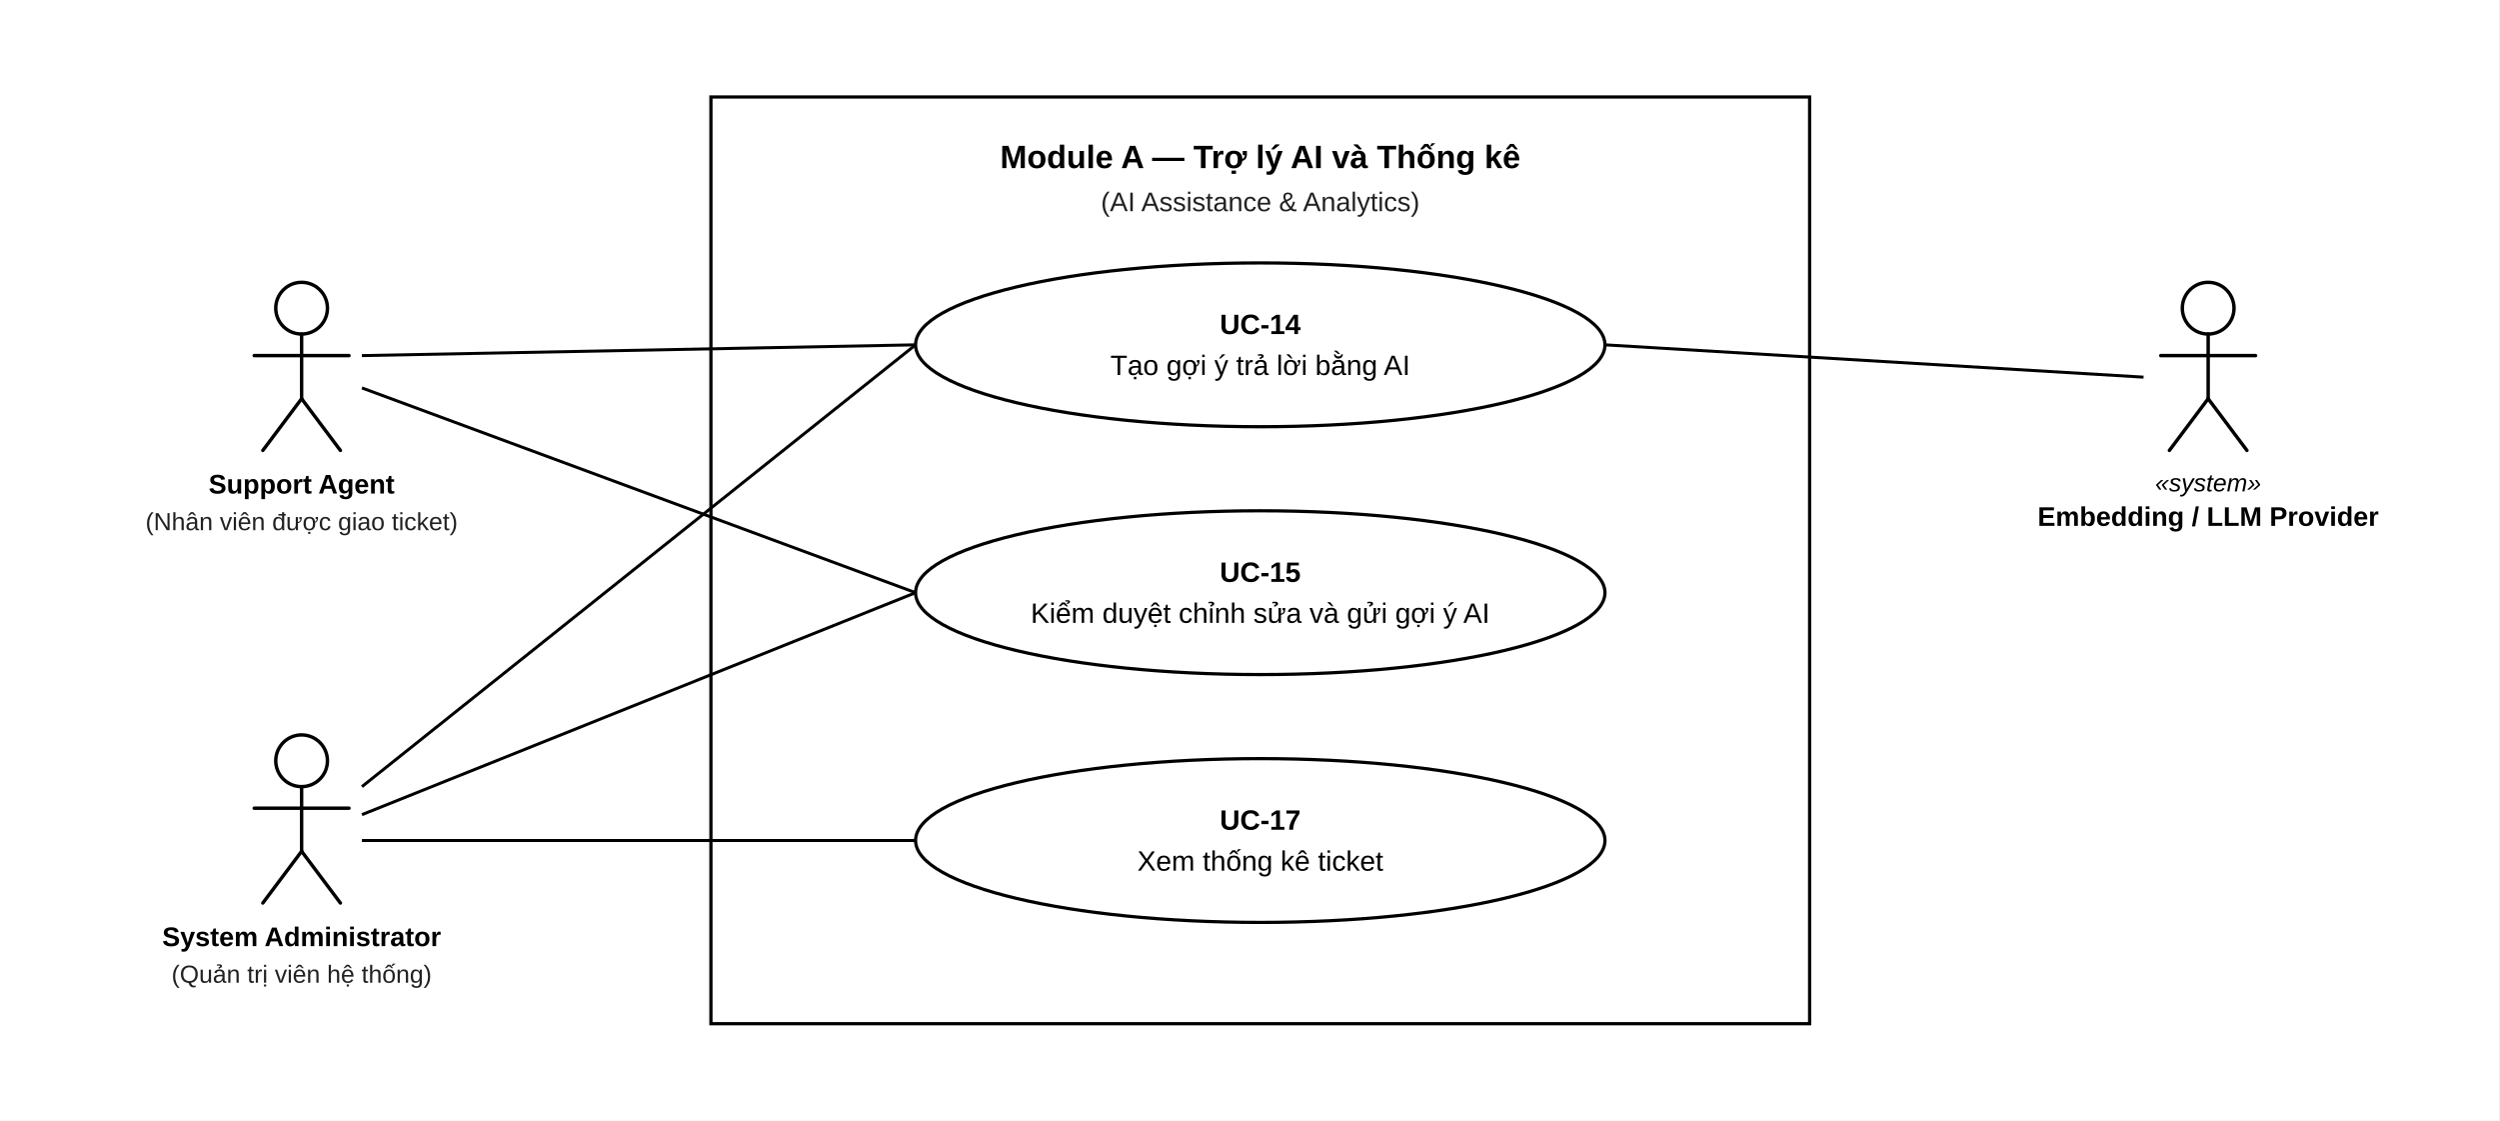
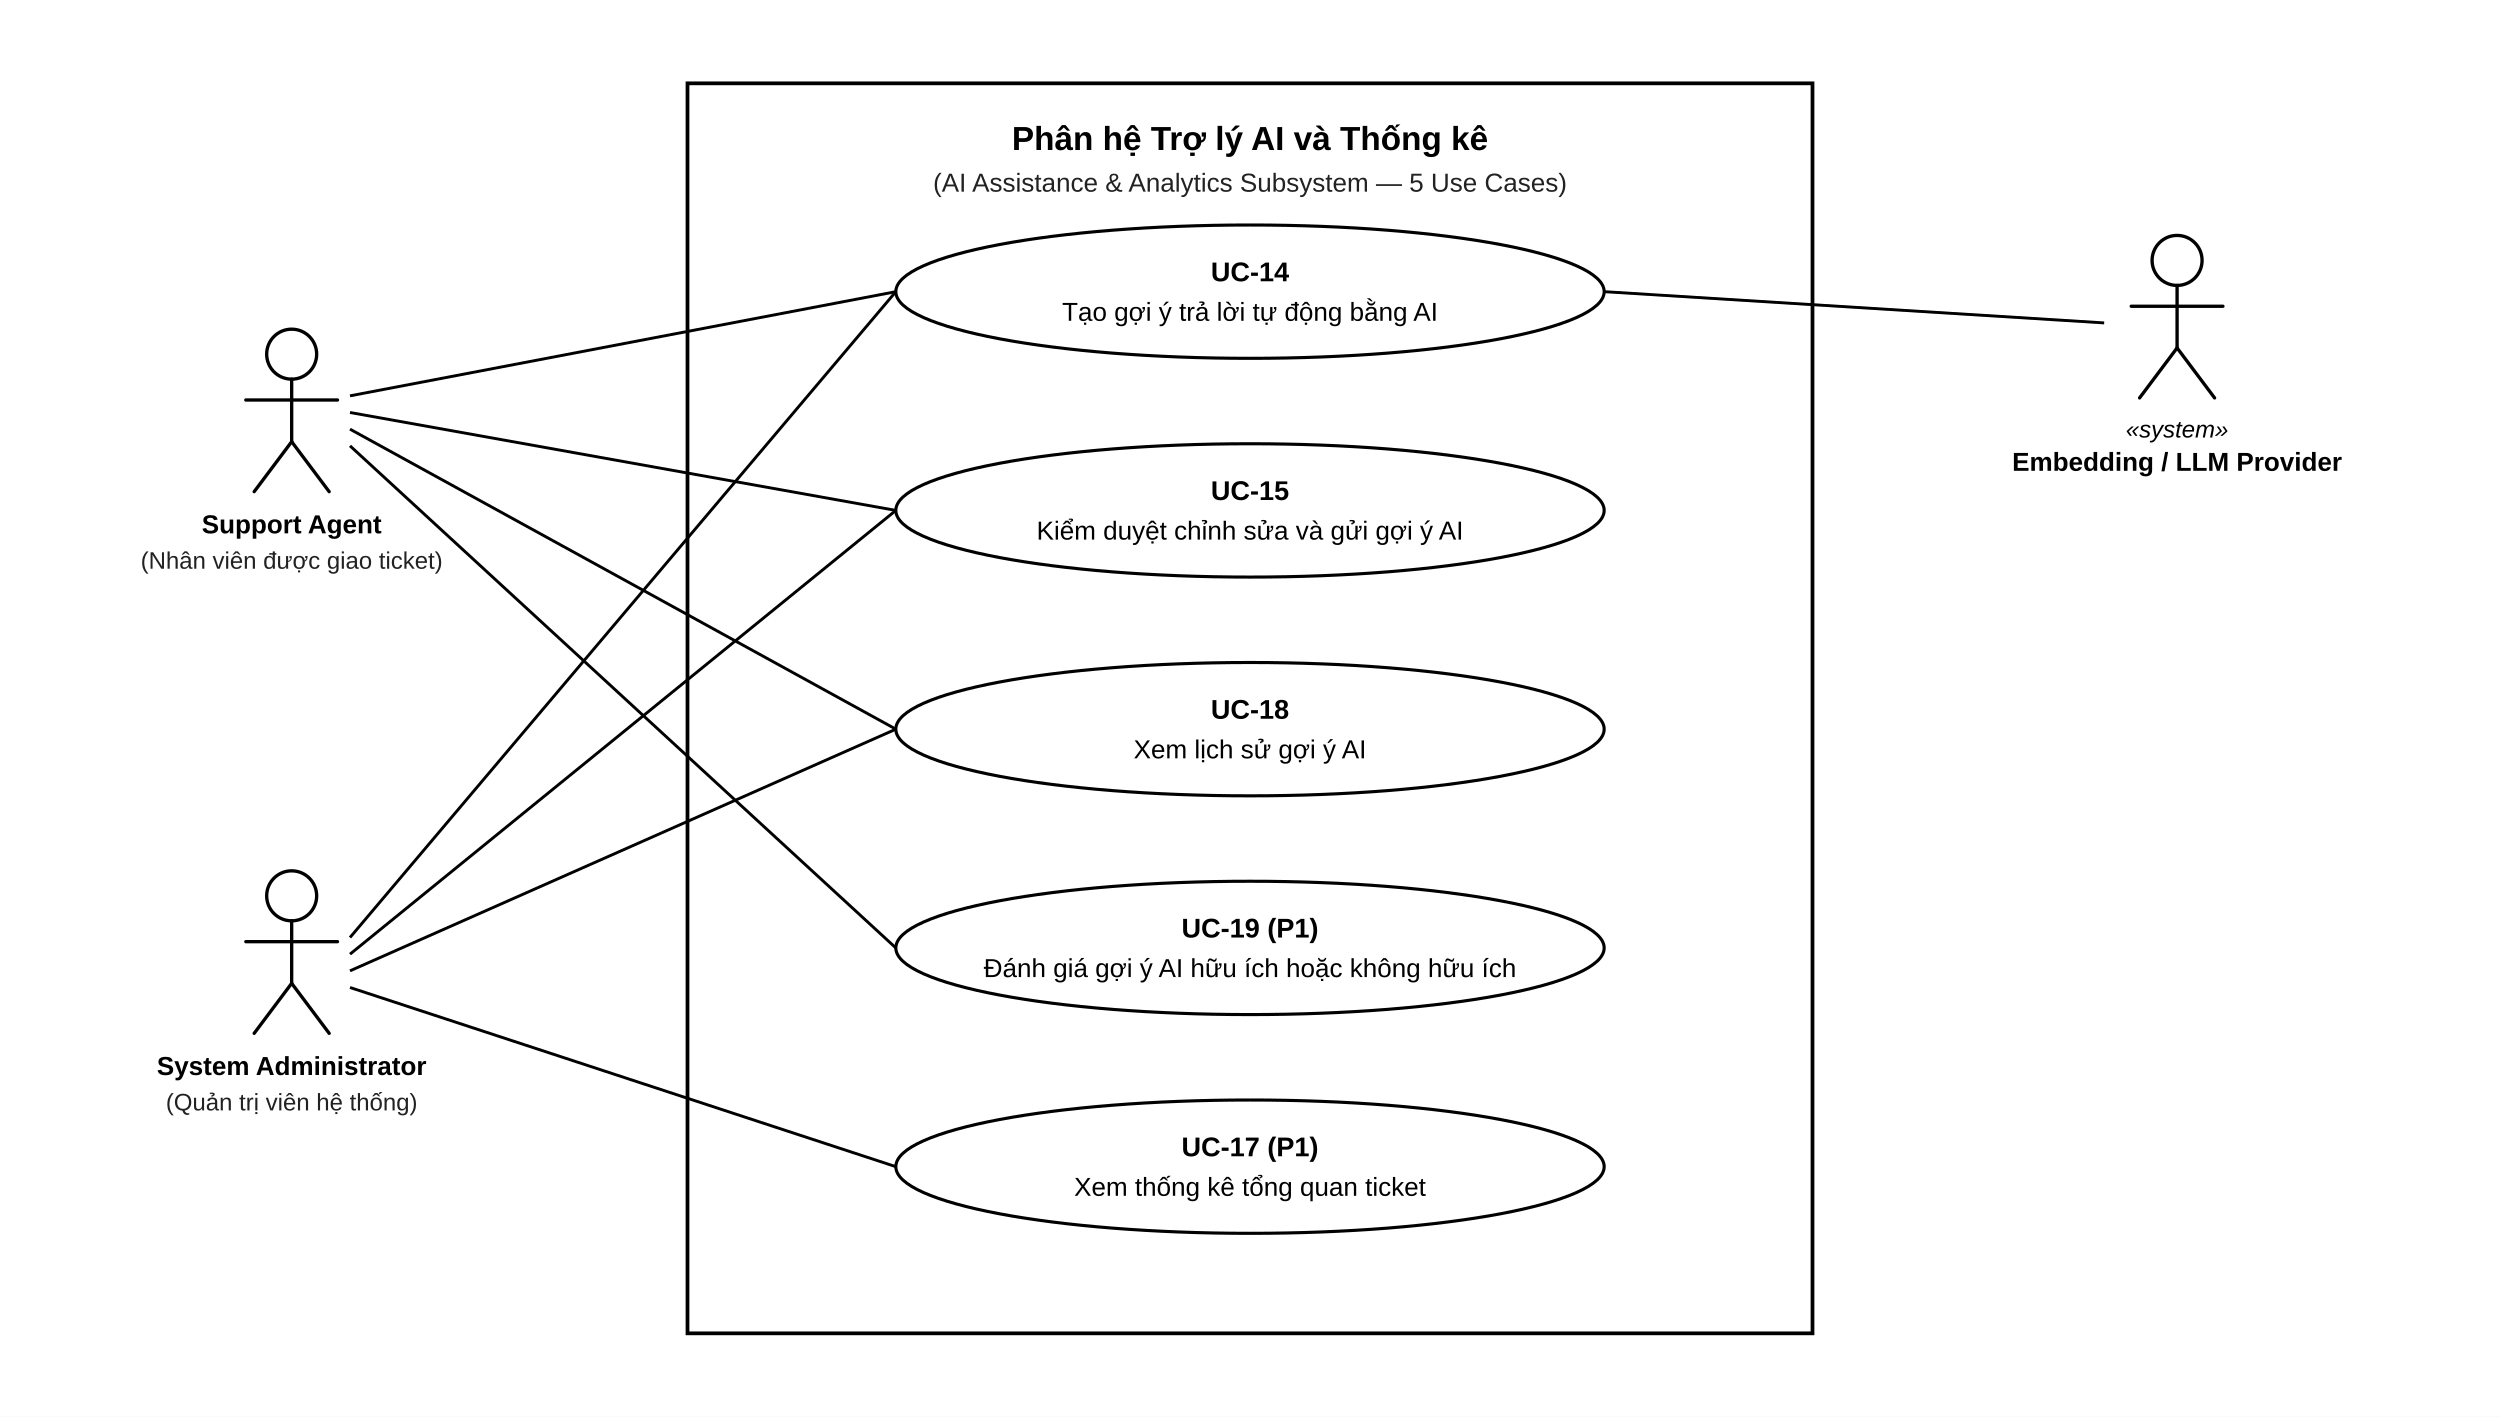
- <svg xmlns="http://www.w3.org/2000/svg" viewBox="0 0 1160 520" width="1160" height="520" font-family="Arial, 'Segoe UI', Roboto, sans-serif">
-   <rect width="1160" height="520" fill="#FFFFFF" />
-   <rect x="330" y="45" width="510" height="430" fill="#FFFFFF" stroke="#000000" stroke-width="1.5" />
-   <text x="585" y="78" text-anchor="middle" font-size="15" font-weight="700" fill="#000000">
-     Module A — Trợ lý AI và Thống kê
+ <svg xmlns="http://www.w3.org/2000/svg" viewBox="0 0 1200 680" width="1200" height="680" font-family="Arial, 'Segoe UI', Roboto, sans-serif">
+   <rect width="1200" height="680" fill="#FFFFFF" />
+   <rect x="330" y="40" width="540" height="600" fill="#FFFFFF" stroke="#000000" stroke-width="1.8" />
+   <text x="600" y="72" text-anchor="middle" font-size="16" font-weight="700" fill="#000000">
+     Phân hệ Trợ lý AI và Thống kê
  </text>
-   <text x="585" y="98" text-anchor="middle" font-size="12.5" font-weight="400" fill="#222222">
-     (AI Assistance &amp; Analytics)
+   <text x="600" y="92" text-anchor="middle" font-size="12.5" font-weight="400" fill="#222222">
+     (AI Assistance &amp; Analytics Subsystem — 5 Use Cases)
  </text>
-   <line x1="168" y1="165" x2="425" y2="160" stroke="#000000" stroke-width="1.4" />
-   <line x1="168" y1="180" x2="425" y2="275" stroke="#000000" stroke-width="1.4" />
-   <line x1="168" y1="365" x2="425" y2="160" stroke="#000000" stroke-width="1.4" />
-   <line x1="168" y1="378" x2="425" y2="275" stroke="#000000" stroke-width="1.4" />
-   <line x1="168" y1="390" x2="425" y2="390" stroke="#000000" stroke-width="1.4" />
-   <line x1="745" y1="160" x2="995" y2="175" stroke="#000000" stroke-width="1.4" />
-   <ellipse cx="585" cy="160" rx="160" ry="38" fill="#FFFFFF" stroke="#000000" stroke-width="1.5" />
-   <text x="585" y="155" text-anchor="middle" font-size="13" font-weight="700" fill="#000000">UC-14</text>
-   <text x="585" y="174" text-anchor="middle" font-size="13" font-weight="400" fill="#000000">Tạo gợi ý trả lời bằng AI</text>
-   <ellipse cx="585" cy="275" rx="160" ry="38" fill="#FFFFFF" stroke="#000000" stroke-width="1.5" />
-   <text x="585" y="270" text-anchor="middle" font-size="13" font-weight="700" fill="#000000">UC-15</text>
-   <text x="585" y="289" text-anchor="middle" font-size="13" font-weight="400" fill="#000000">Kiểm duyệt chỉnh sửa và gửi gợi ý AI</text>
-   <ellipse cx="585" cy="390" rx="160" ry="38" fill="#FFFFFF" stroke="#000000" stroke-width="1.5" />
-   <text x="585" y="385" text-anchor="middle" font-size="13" font-weight="700" fill="#000000">UC-17</text>
-   <text x="585" y="404" text-anchor="middle" font-size="13" font-weight="400" fill="#000000">Xem thống kê ticket</text>
+   <line x1="168" y1="190" x2="430" y2="140" stroke="#000000" stroke-width="1.4" />
+   <line x1="168" y1="198" x2="430" y2="245" stroke="#000000" stroke-width="1.4" />
+   <line x1="168" y1="206" x2="430" y2="350" stroke="#000000" stroke-width="1.4" />
+   <line x1="168" y1="214" x2="430" y2="455" stroke="#000000" stroke-width="1.4" />
+   <line x1="168" y1="450" x2="430" y2="140" stroke="#000000" stroke-width="1.4" />
+   <line x1="168" y1="458" x2="430" y2="245" stroke="#000000" stroke-width="1.4" />
+   <line x1="168" y1="466" x2="430" y2="350" stroke="#000000" stroke-width="1.4" />
+   <line x1="168" y1="474" x2="430" y2="560" stroke="#000000" stroke-width="1.4" />
+   <line x1="770" y1="140" x2="1010" y2="155" stroke="#000000" stroke-width="1.4" />
+   <ellipse cx="600" cy="140" rx="170" ry="32" fill="#FFFFFF" stroke="#000000" stroke-width="1.5" />
+   <text x="600" y="135" text-anchor="middle" font-size="13" font-weight="700" fill="#000000">UC-14</text>
+   <text x="600" y="154" text-anchor="middle" font-size="12.5" font-weight="400" fill="#000000">Tạo gợi ý trả lời tự động bằng AI</text>
+   <ellipse cx="600" cy="245" rx="170" ry="32" fill="#FFFFFF" stroke="#000000" stroke-width="1.5" />
+   <text x="600" y="240" text-anchor="middle" font-size="13" font-weight="700" fill="#000000">UC-15</text>
+   <text x="600" y="259" text-anchor="middle" font-size="12.5" font-weight="400" fill="#000000">Kiểm duyệt chỉnh sửa và gửi gợi ý AI</text>
+   <ellipse cx="600" cy="350" rx="170" ry="32" fill="#FFFFFF" stroke="#000000" stroke-width="1.5" />
+   <text x="600" y="345" text-anchor="middle" font-size="13" font-weight="700" fill="#000000">UC-18</text>
+   <text x="600" y="364" text-anchor="middle" font-size="12.5" font-weight="400" fill="#000000">Xem lịch sử gợi ý AI</text>
+   <ellipse cx="600" cy="455" rx="170" ry="32" fill="#FFFFFF" stroke="#000000" stroke-width="1.5" />
+   <text x="600" y="450" text-anchor="middle" font-size="13" font-weight="700" fill="#000000">UC-19 (P1)</text>
+   <text x="600" y="469" text-anchor="middle" font-size="12.5" font-weight="400" fill="#000000">Đánh giá gợi ý AI hữu ích hoặc không hữu ích</text>
+   <ellipse cx="600" cy="560" rx="170" ry="32" fill="#FFFFFF" stroke="#000000" stroke-width="1.5" />
+   <text x="600" y="555" text-anchor="middle" font-size="13" font-weight="700" fill="#000000">UC-17 (P1)</text>
+   <text x="600" y="574" text-anchor="middle" font-size="12.5" font-weight="400" fill="#000000">Xem thống kê tổng quan ticket</text>
  <g stroke="#000000" stroke-width="1.6" fill="#FFFFFF" stroke-linecap="round" stroke-linejoin="round">
-     <circle cx="140" cy="143" r="12" />
-     <line x1="140" y1="155" x2="140" y2="185" />
-     <line x1="118" y1="165" x2="162" y2="165" />
-     <line x1="140" y1="185" x2="122" y2="209" />
-     <line x1="140" y1="185" x2="158" y2="209" />
+     <circle cx="140" cy="170" r="12" />
+     <line x1="140" y1="182" x2="140" y2="212" />
+     <line x1="118" y1="192" x2="162" y2="192" />
+     <line x1="140" y1="212" x2="122" y2="236" />
+     <line x1="140" y1="212" x2="158" y2="236" />
  </g>
-   <text x="140" y="229" text-anchor="middle" font-size="12.5" font-weight="700" fill="#000000">Support Agent</text>
-   <text x="140" y="246" text-anchor="middle" font-size="11.5" font-weight="400" fill="#222222">(Nhân viên được giao ticket)</text>
+   <text x="140" y="256" text-anchor="middle" font-size="12.5" font-weight="700" fill="#000000">Support Agent</text>
+   <text x="140" y="273" text-anchor="middle" font-size="11.5" font-weight="400" fill="#222222">(Nhân viên được giao ticket)</text>
  <g stroke="#000000" stroke-width="1.6" fill="#FFFFFF" stroke-linecap="round" stroke-linejoin="round">
-     <circle cx="140" cy="353" r="12" />
-     <line x1="140" y1="365" x2="140" y2="395" />
-     <line x1="118" y1="375" x2="162" y2="375" />
-     <line x1="140" y1="395" x2="122" y2="419" />
-     <line x1="140" y1="395" x2="158" y2="419" />
+     <circle cx="140" cy="430" r="12" />
+     <line x1="140" y1="442" x2="140" y2="472" />
+     <line x1="118" y1="452" x2="162" y2="452" />
+     <line x1="140" y1="472" x2="122" y2="496" />
+     <line x1="140" y1="472" x2="158" y2="496" />
  </g>
-   <text x="140" y="439" text-anchor="middle" font-size="12.5" font-weight="700" fill="#000000">System Administrator</text>
-   <text x="140" y="456" text-anchor="middle" font-size="11.5" font-weight="400" fill="#222222">(Quản trị viên hệ thống)</text>
+   <text x="140" y="516" text-anchor="middle" font-size="12.5" font-weight="700" fill="#000000">System Administrator</text>
+   <text x="140" y="533" text-anchor="middle" font-size="11.5" font-weight="400" fill="#222222">(Quản trị viên hệ thống)</text>
  <g stroke="#000000" stroke-width="1.6" fill="#FFFFFF" stroke-linecap="round" stroke-linejoin="round">
-     <circle cx="1025" cy="143" r="12" />
-     <line x1="1025" y1="155" x2="1025" y2="185" />
-     <line x1="1003" y1="165" x2="1047" y2="165" />
-     <line x1="1025" y1="185" x2="1007" y2="209" />
-     <line x1="1025" y1="185" x2="1043" y2="209" />
+     <circle cx="1045" cy="125" r="12" />
+     <line x1="1045" y1="137" x2="1045" y2="167" />
+     <line x1="1023" y1="147" x2="1067" y2="147" />
+     <line x1="1045" y1="167" x2="1027" y2="191" />
+     <line x1="1045" y1="167" x2="1063" y2="191" />
  </g>
-   <text x="1025" y="228" text-anchor="middle" font-size="11.5" font-style="italic" fill="#000000">«system»</text>
-   <text x="1025" y="244" text-anchor="middle" font-size="12.5" font-weight="700" fill="#000000">Embedding / LLM Provider</text>
+   <text x="1045" y="210" text-anchor="middle" font-size="11.5" font-style="italic" fill="#000000">«system»</text>
+   <text x="1045" y="226" text-anchor="middle" font-size="12.5" font-weight="700" fill="#000000">Embedding / LLM Provider</text>
</svg>
